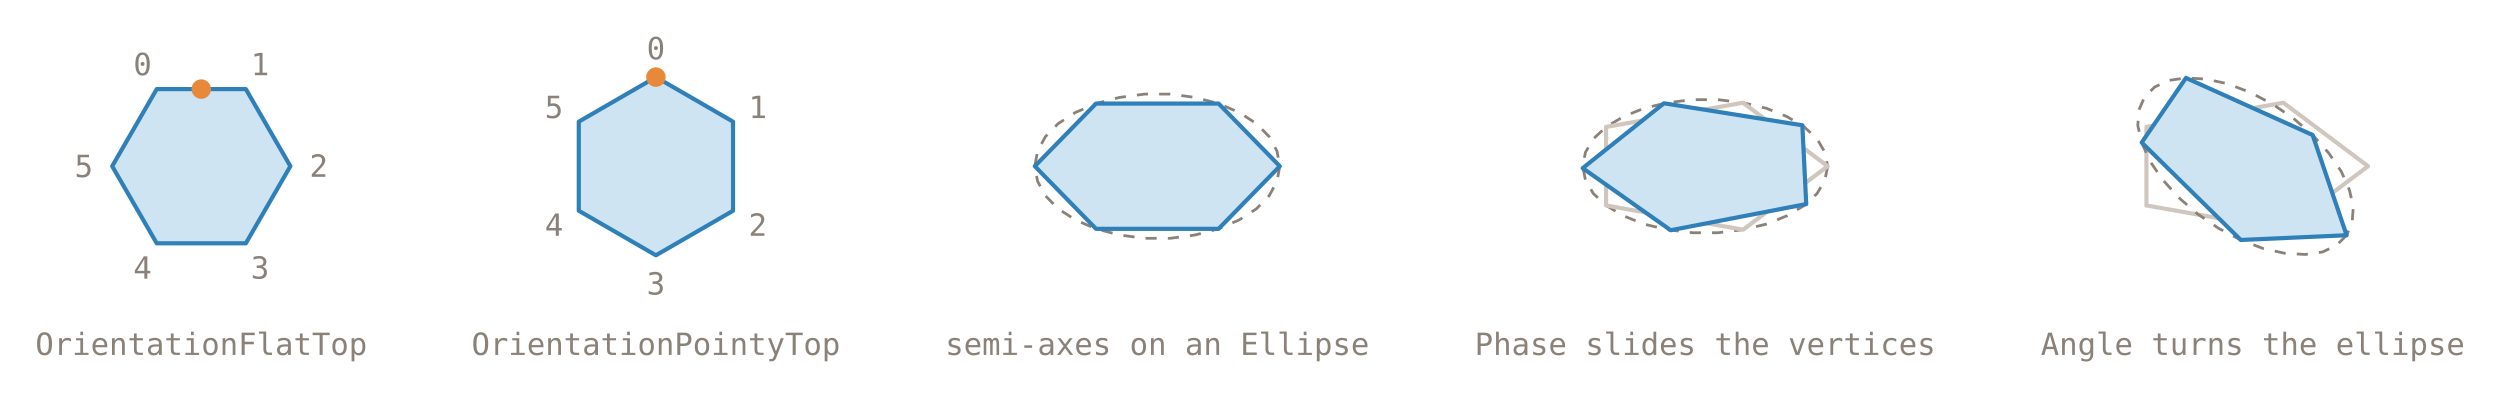
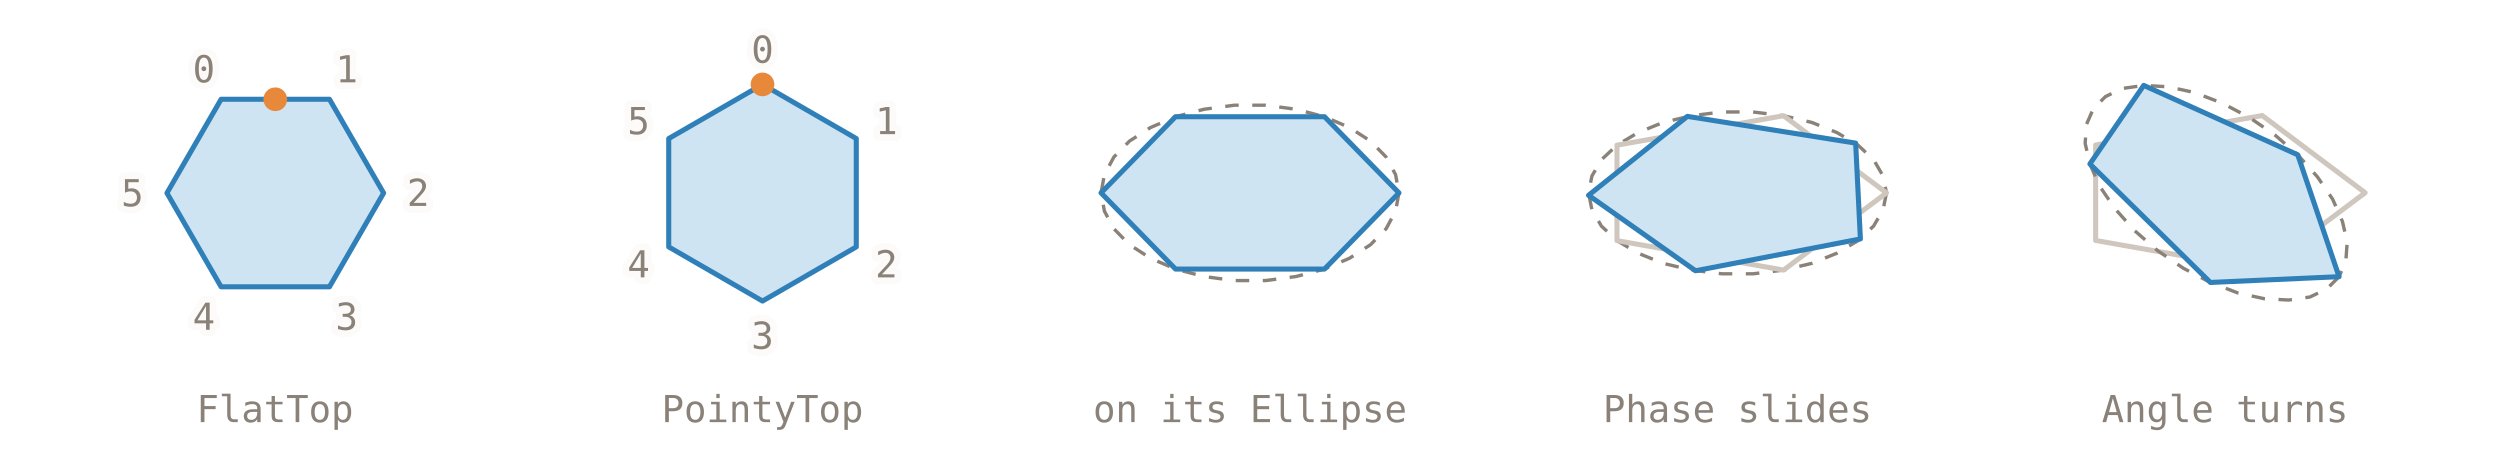
- <svg xmlns="http://www.w3.org/2000/svg" width="898" height="143" viewBox="0 0 898 143" role="img">
-   <g transform="translate(72.3 59.7)">
+ <svg xmlns="http://www.w3.org/2000/svg" width="960" height="179" viewBox="0 0 960 179" role="img">
+   <g transform="translate(46.3 19.4) scale(1.3) translate(45.7 42.1)">
    <polygon points="-16.0,-27.7 16.0,-27.7 32.0,-0.0 16.0,27.7 -16.0,27.7 -32.0,0.0" fill="#cfe4f3" stroke="#2f7fb8" stroke-width="1.5" stroke-linejoin="round" />
-     <text x="-21.1" y="-32.7" font-family="ui-monospace, SFMono-Regular, Menlo, Consolas, monospace" font-size="11" text-anchor="middle" fill="#8a8178">0</text>
-     <text x="21.1" y="-32.7" font-family="ui-monospace, SFMono-Regular, Menlo, Consolas, monospace" font-size="11" text-anchor="middle" fill="#8a8178">1</text>
-     <text x="42.2" y="3.8" font-family="ui-monospace, SFMono-Regular, Menlo, Consolas, monospace" font-size="11" text-anchor="middle" fill="#8a8178">2</text>
-     <text x="21.1" y="40.4" font-family="ui-monospace, SFMono-Regular, Menlo, Consolas, monospace" font-size="11" text-anchor="middle" fill="#8a8178">3</text>
-     <text x="-21.1" y="40.4" font-family="ui-monospace, SFMono-Regular, Menlo, Consolas, monospace" font-size="11" text-anchor="middle" fill="#8a8178">4</text>
-     <text x="-42.2" y="3.9" font-family="ui-monospace, SFMono-Regular, Menlo, Consolas, monospace" font-size="11" text-anchor="middle" fill="#8a8178">5</text>
+     <text x="-21.1" y="-32.7" font-family="ui-monospace, SFMono-Regular, Menlo, Consolas, monospace" font-size="11" text-anchor="middle" fill="#8a8178" stroke="#fdfbf9" stroke-width="4" stroke-linejoin="round" paint-order="stroke">0</text>
+     <text x="21.1" y="-32.7" font-family="ui-monospace, SFMono-Regular, Menlo, Consolas, monospace" font-size="11" text-anchor="middle" fill="#8a8178" stroke="#fdfbf9" stroke-width="4" stroke-linejoin="round" paint-order="stroke">1</text>
+     <text x="42.2" y="3.8" font-family="ui-monospace, SFMono-Regular, Menlo, Consolas, monospace" font-size="11" text-anchor="middle" fill="#8a8178" stroke="#fdfbf9" stroke-width="4" stroke-linejoin="round" paint-order="stroke">2</text>
+     <text x="21.1" y="40.4" font-family="ui-monospace, SFMono-Regular, Menlo, Consolas, monospace" font-size="11" text-anchor="middle" fill="#8a8178" stroke="#fdfbf9" stroke-width="4" stroke-linejoin="round" paint-order="stroke">3</text>
+     <text x="-21.1" y="40.4" font-family="ui-monospace, SFMono-Regular, Menlo, Consolas, monospace" font-size="11" text-anchor="middle" fill="#8a8178" stroke="#fdfbf9" stroke-width="4" stroke-linejoin="round" paint-order="stroke">4</text>
+     <text x="-42.2" y="3.9" font-family="ui-monospace, SFMono-Regular, Menlo, Consolas, monospace" font-size="11" text-anchor="middle" fill="#8a8178" stroke="#fdfbf9" stroke-width="4" stroke-linejoin="round" paint-order="stroke">5</text>
    <circle cx="0.0" cy="-27.7" r="3.5" fill="#e8883a" />
  </g>
-   <text x="72.3" y="127.5" font-family="ui-monospace, SFMono-Regular, Menlo, Consolas, monospace" font-size="11" text-anchor="middle" fill="#8a8178">OrientationFlatTop</text>
-   <g transform="translate(235.6 59.7)">
+   <text x="105.6" y="162.1" font-family="ui-monospace, SFMono-Regular, Menlo, Consolas, monospace" font-size="14.3" text-anchor="middle" fill="#8a8178">FlatTop</text>
+   <g transform="translate(240.8 12.0) scale(1.3) translate(40.0 47.7)">
    <polygon points="-0.0,-32.0 27.7,-16.0 27.7,16.0 0.0,32.0 -27.7,16.0 -27.7,-16.0" fill="#cfe4f3" stroke="#2f7fb8" stroke-width="1.5" stroke-linejoin="round" />
-     <text x="-0.0" y="-38.4" font-family="ui-monospace, SFMono-Regular, Menlo, Consolas, monospace" font-size="11" text-anchor="middle" fill="#8a8178">0</text>
-     <text x="36.6" y="-17.3" font-family="ui-monospace, SFMono-Regular, Menlo, Consolas, monospace" font-size="11" text-anchor="middle" fill="#8a8178">1</text>
-     <text x="36.6" y="25.0" font-family="ui-monospace, SFMono-Regular, Menlo, Consolas, monospace" font-size="11" text-anchor="middle" fill="#8a8178">2</text>
-     <text x="0.0" y="46.1" font-family="ui-monospace, SFMono-Regular, Menlo, Consolas, monospace" font-size="11" text-anchor="middle" fill="#8a8178">3</text>
-     <text x="-36.6" y="25.0" font-family="ui-monospace, SFMono-Regular, Menlo, Consolas, monospace" font-size="11" text-anchor="middle" fill="#8a8178">4</text>
-     <text x="-36.6" y="-17.3" font-family="ui-monospace, SFMono-Regular, Menlo, Consolas, monospace" font-size="11" text-anchor="middle" fill="#8a8178">5</text>
+     <text x="-0.0" y="-38.4" font-family="ui-monospace, SFMono-Regular, Menlo, Consolas, monospace" font-size="11" text-anchor="middle" fill="#8a8178" stroke="#fdfbf9" stroke-width="4" stroke-linejoin="round" paint-order="stroke">0</text>
+     <text x="36.6" y="-17.3" font-family="ui-monospace, SFMono-Regular, Menlo, Consolas, monospace" font-size="11" text-anchor="middle" fill="#8a8178" stroke="#fdfbf9" stroke-width="4" stroke-linejoin="round" paint-order="stroke">1</text>
+     <text x="36.6" y="25.0" font-family="ui-monospace, SFMono-Regular, Menlo, Consolas, monospace" font-size="11" text-anchor="middle" fill="#8a8178" stroke="#fdfbf9" stroke-width="4" stroke-linejoin="round" paint-order="stroke">2</text>
+     <text x="0.0" y="46.1" font-family="ui-monospace, SFMono-Regular, Menlo, Consolas, monospace" font-size="11" text-anchor="middle" fill="#8a8178" stroke="#fdfbf9" stroke-width="4" stroke-linejoin="round" paint-order="stroke">3</text>
+     <text x="-36.6" y="25.0" font-family="ui-monospace, SFMono-Regular, Menlo, Consolas, monospace" font-size="11" text-anchor="middle" fill="#8a8178" stroke="#fdfbf9" stroke-width="4" stroke-linejoin="round" paint-order="stroke">4</text>
+     <text x="-36.6" y="-17.3" font-family="ui-monospace, SFMono-Regular, Menlo, Consolas, monospace" font-size="11" text-anchor="middle" fill="#8a8178" stroke="#fdfbf9" stroke-width="4" stroke-linejoin="round" paint-order="stroke">5</text>
    <circle cx="0.0" cy="-32.0" r="3.5" fill="#e8883a" />
  </g>
-   <text x="235.6" y="127.5" font-family="ui-monospace, SFMono-Regular, Menlo, Consolas, monospace" font-size="11" text-anchor="middle" fill="#8a8178">OrientationPointyTop</text>
-   <g transform="translate(415.7 59.7)">
+   <text x="292.8" y="162.1" font-family="ui-monospace, SFMono-Regular, Menlo, Consolas, monospace" font-size="14.3" text-anchor="middle" fill="#8a8178">PointyTop</text>
+   <g transform="translate(422.8 40.4) scale(1.3) translate(44.0 25.9)">
    <polygon points="44.0,0.0 43.0,5.4 40.2,10.6 35.6,15.3 29.4,19.3 22.0,22.5 13.6,24.7 4.6,25.9 -4.6,25.9 -13.6,24.7 -22.0,22.5 -29.4,19.3 -35.6,15.3 -40.2,10.6 -43.0,5.4 -44.0,0.0 -43.0,-5.4 -40.2,-10.6 -35.6,-15.3 -29.4,-19.3 -22.0,-22.5 -13.6,-24.7 -4.6,-25.9 4.6,-25.9 13.6,-24.7 22.0,-22.5 29.4,-19.3 35.6,-15.3 40.2,-10.6 43.0,-5.4" fill="none" stroke="#8a8178" stroke-width="1" stroke-dasharray="4 4" stroke-linejoin="round" />
    <polygon points="-22.0,-22.5 22.0,-22.5 44.0,-0.0 22.0,22.5 -22.0,22.5 -44.0,0.0" fill="#cfe4f3" stroke="#2f7fb8" stroke-width="1.5" stroke-linejoin="round" />
  </g>
-   <text x="415.7" y="127.5" font-family="ui-monospace, SFMono-Regular, Menlo, Consolas, monospace" font-size="11" text-anchor="middle" fill="#8a8178">semi-axes on an Ellipse</text>
-   <g transform="translate(612.5 59.7)">
+   <text x="480.0" y="162.1" font-family="ui-monospace, SFMono-Regular, Menlo, Consolas, monospace" font-size="14.3" text-anchor="middle" fill="#8a8178">on its Ellipse</text>
+   <g transform="translate(610.0 43.0) scale(1.3) translate(44.0 23.9)">
    <polygon points="44.0,0.0 43.0,5.0 40.2,9.8 35.6,14.1 29.4,17.8 22.0,20.8 13.6,22.8 4.6,23.9 -4.6,23.9 -13.6,22.8 -22.0,20.8 -29.4,17.8 -35.6,14.1 -40.2,9.8 -43.0,5.0 -44.0,0.0 -43.0,-5.0 -40.2,-9.8 -35.6,-14.1 -29.4,-17.8 -22.0,-20.8 -13.6,-22.8 -4.6,-23.9 4.6,-23.9 13.6,-22.8 22.0,-20.8 29.4,-17.8 35.6,-14.1 40.2,-9.8 43.0,-5.0" fill="none" stroke="#8a8178" stroke-width="1" stroke-dasharray="4 4" stroke-linejoin="round" />
    <polygon points="44.0,0.0 13.6,22.8 -35.6,14.1 -35.6,-14.1 13.6,-22.8" fill="none" stroke="#cfc7be" stroke-width="1.5" stroke-linejoin="round" />
    <polygon points="36.3,13.6 -12.4,23.0 -44.0,0.7 -14.8,-22.6 34.9,-14.7" fill="#cfe4f3" stroke="#2f7fb8" stroke-width="1.5" stroke-linejoin="round" />
  </g>
-   <text x="612.5" y="127.5" font-family="ui-monospace, SFMono-Regular, Menlo, Consolas, monospace" font-size="11" text-anchor="middle" fill="#8a8178">Phase slides the vertices</text>
-   <g transform="translate(806.6 59.7)">
+   <text x="667.2" y="162.1" font-family="ui-monospace, SFMono-Regular, Menlo, Consolas, monospace" font-size="14.3" text-anchor="middle" fill="#8a8178">Phase slides</text>
+   <g transform="translate(800.7 32.8) scale(1.3) translate(38.7 31.7)">
    <polygon points="44.0,0.0 13.6,22.8 -35.6,14.1 -35.6,-14.1 13.6,-22.8" fill="none" stroke="#cfc7be" stroke-width="1.5" stroke-linejoin="round" />
    <polygon points="36.3,24.8 32.7,28.4 27.7,30.8 21.4,31.7 14.2,31.3 6.4,29.6 -1.7,26.5 -9.7,22.3 -17.3,17.1 -24.1,11.2 -29.9,4.7 -34.4,-1.9 -37.3,-8.5 -38.7,-14.6 -38.3,-20.2 -36.3,-24.8 -32.7,-28.4 -27.7,-30.8 -21.4,-31.7 -14.2,-31.3 -6.4,-29.6 1.7,-26.5 9.7,-22.3 17.3,-17.1 24.1,-11.2 29.9,-4.7 34.4,1.9 37.3,8.5 38.7,14.6 38.3,20.2" fill="none" stroke="#8a8178" stroke-width="1" stroke-dasharray="4 4" stroke-linejoin="round" />
    <polygon points="36.3,24.8 -1.7,26.5 -37.3,-8.5 -21.4,-31.7 24.1,-11.2" fill="#cfe4f3" stroke="#2f7fb8" stroke-width="1.5" stroke-linejoin="round" />
  </g>
-   <text x="809.2" y="127.5" font-family="ui-monospace, SFMono-Regular, Menlo, Consolas, monospace" font-size="11" text-anchor="middle" fill="#8a8178">Angle turns the ellipse</text>
+   <text x="854.4" y="162.1" font-family="ui-monospace, SFMono-Regular, Menlo, Consolas, monospace" font-size="14.3" text-anchor="middle" fill="#8a8178">Angle turns</text>
</svg>
